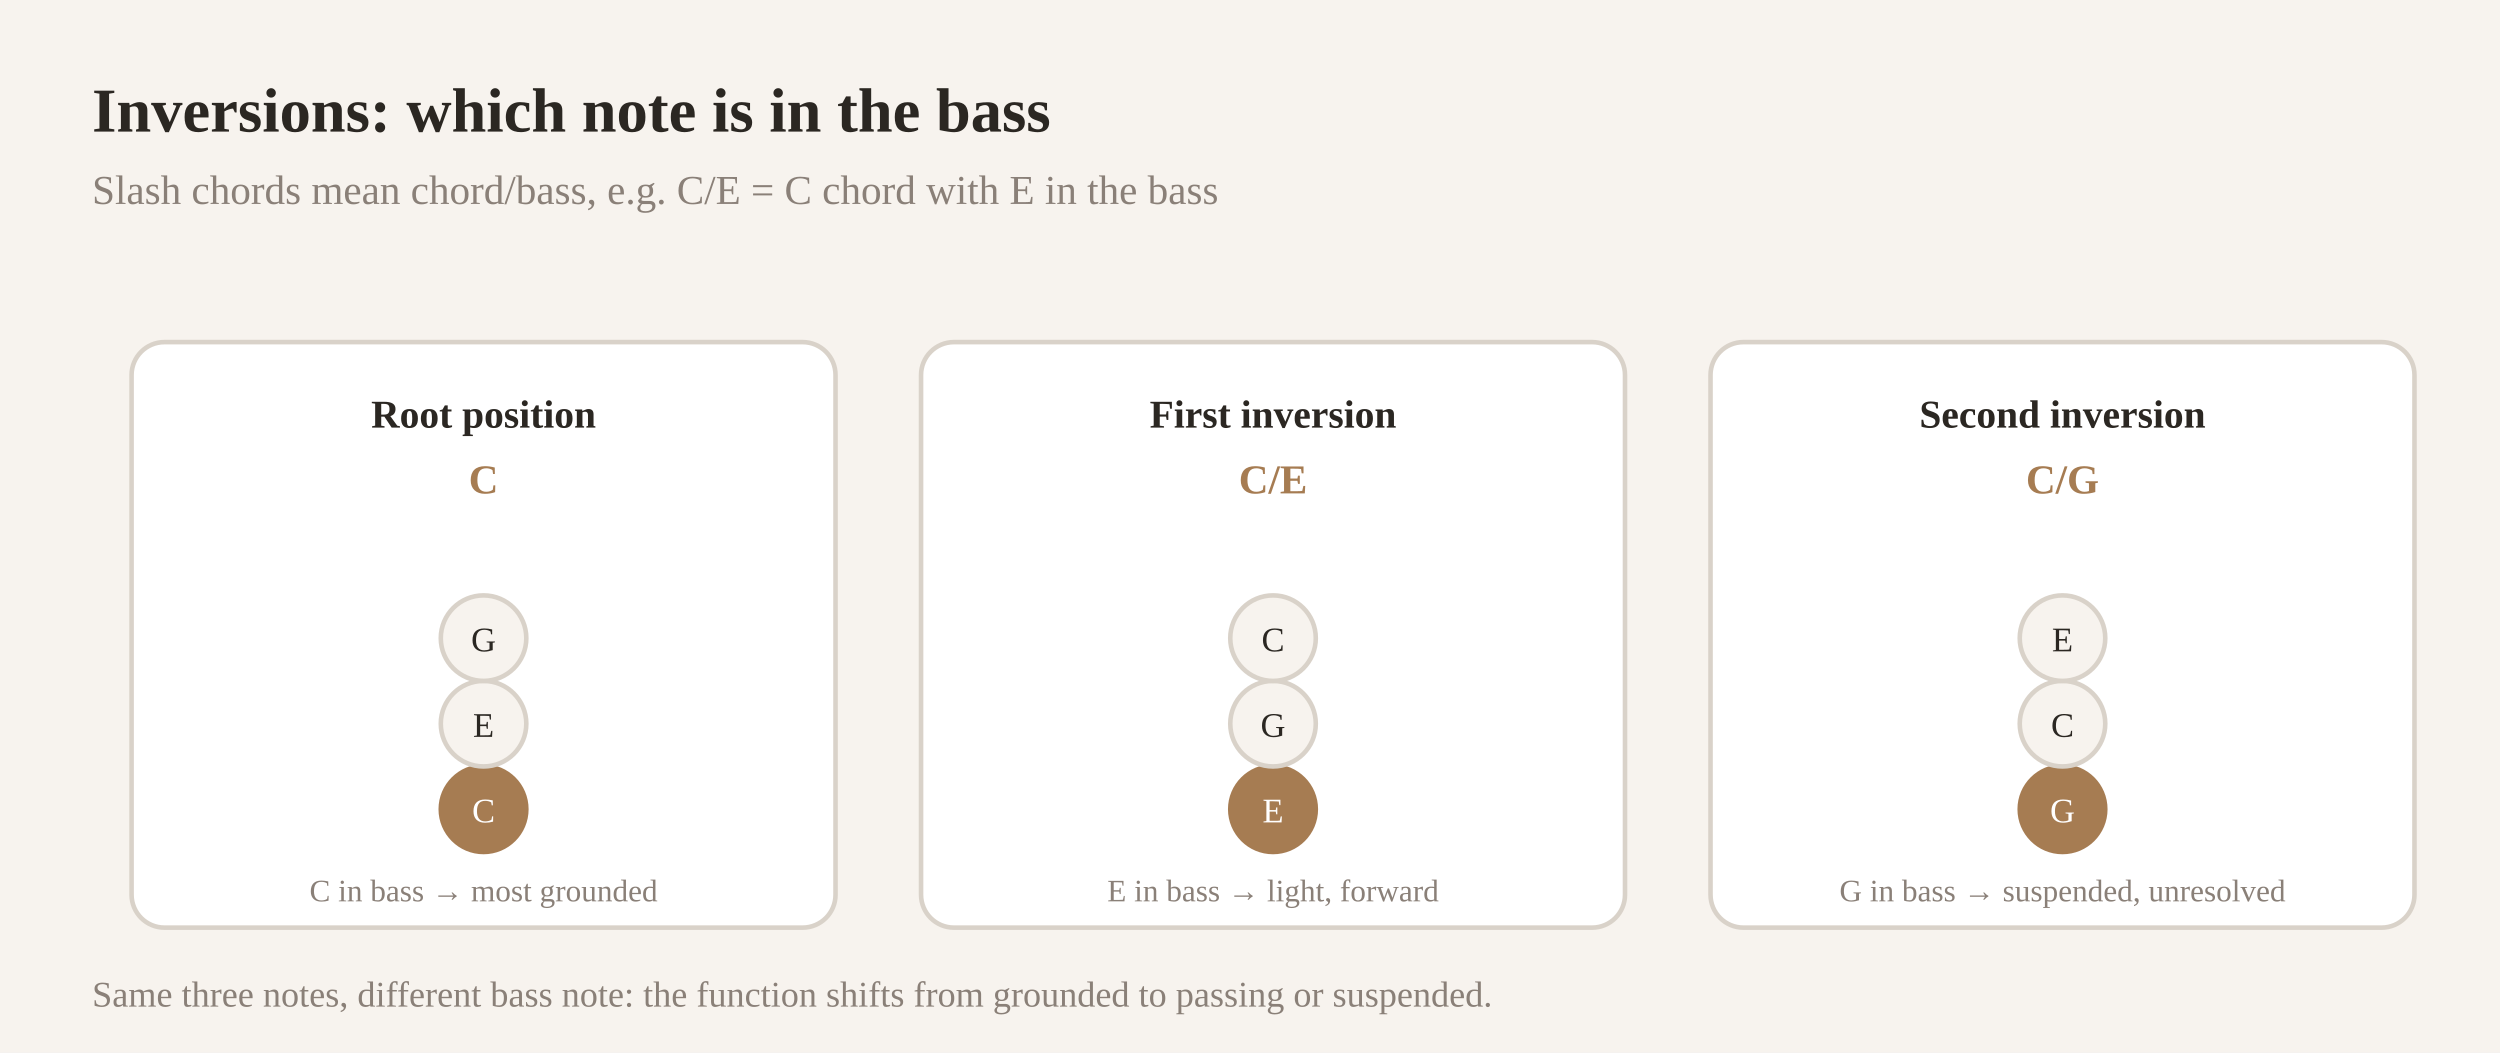
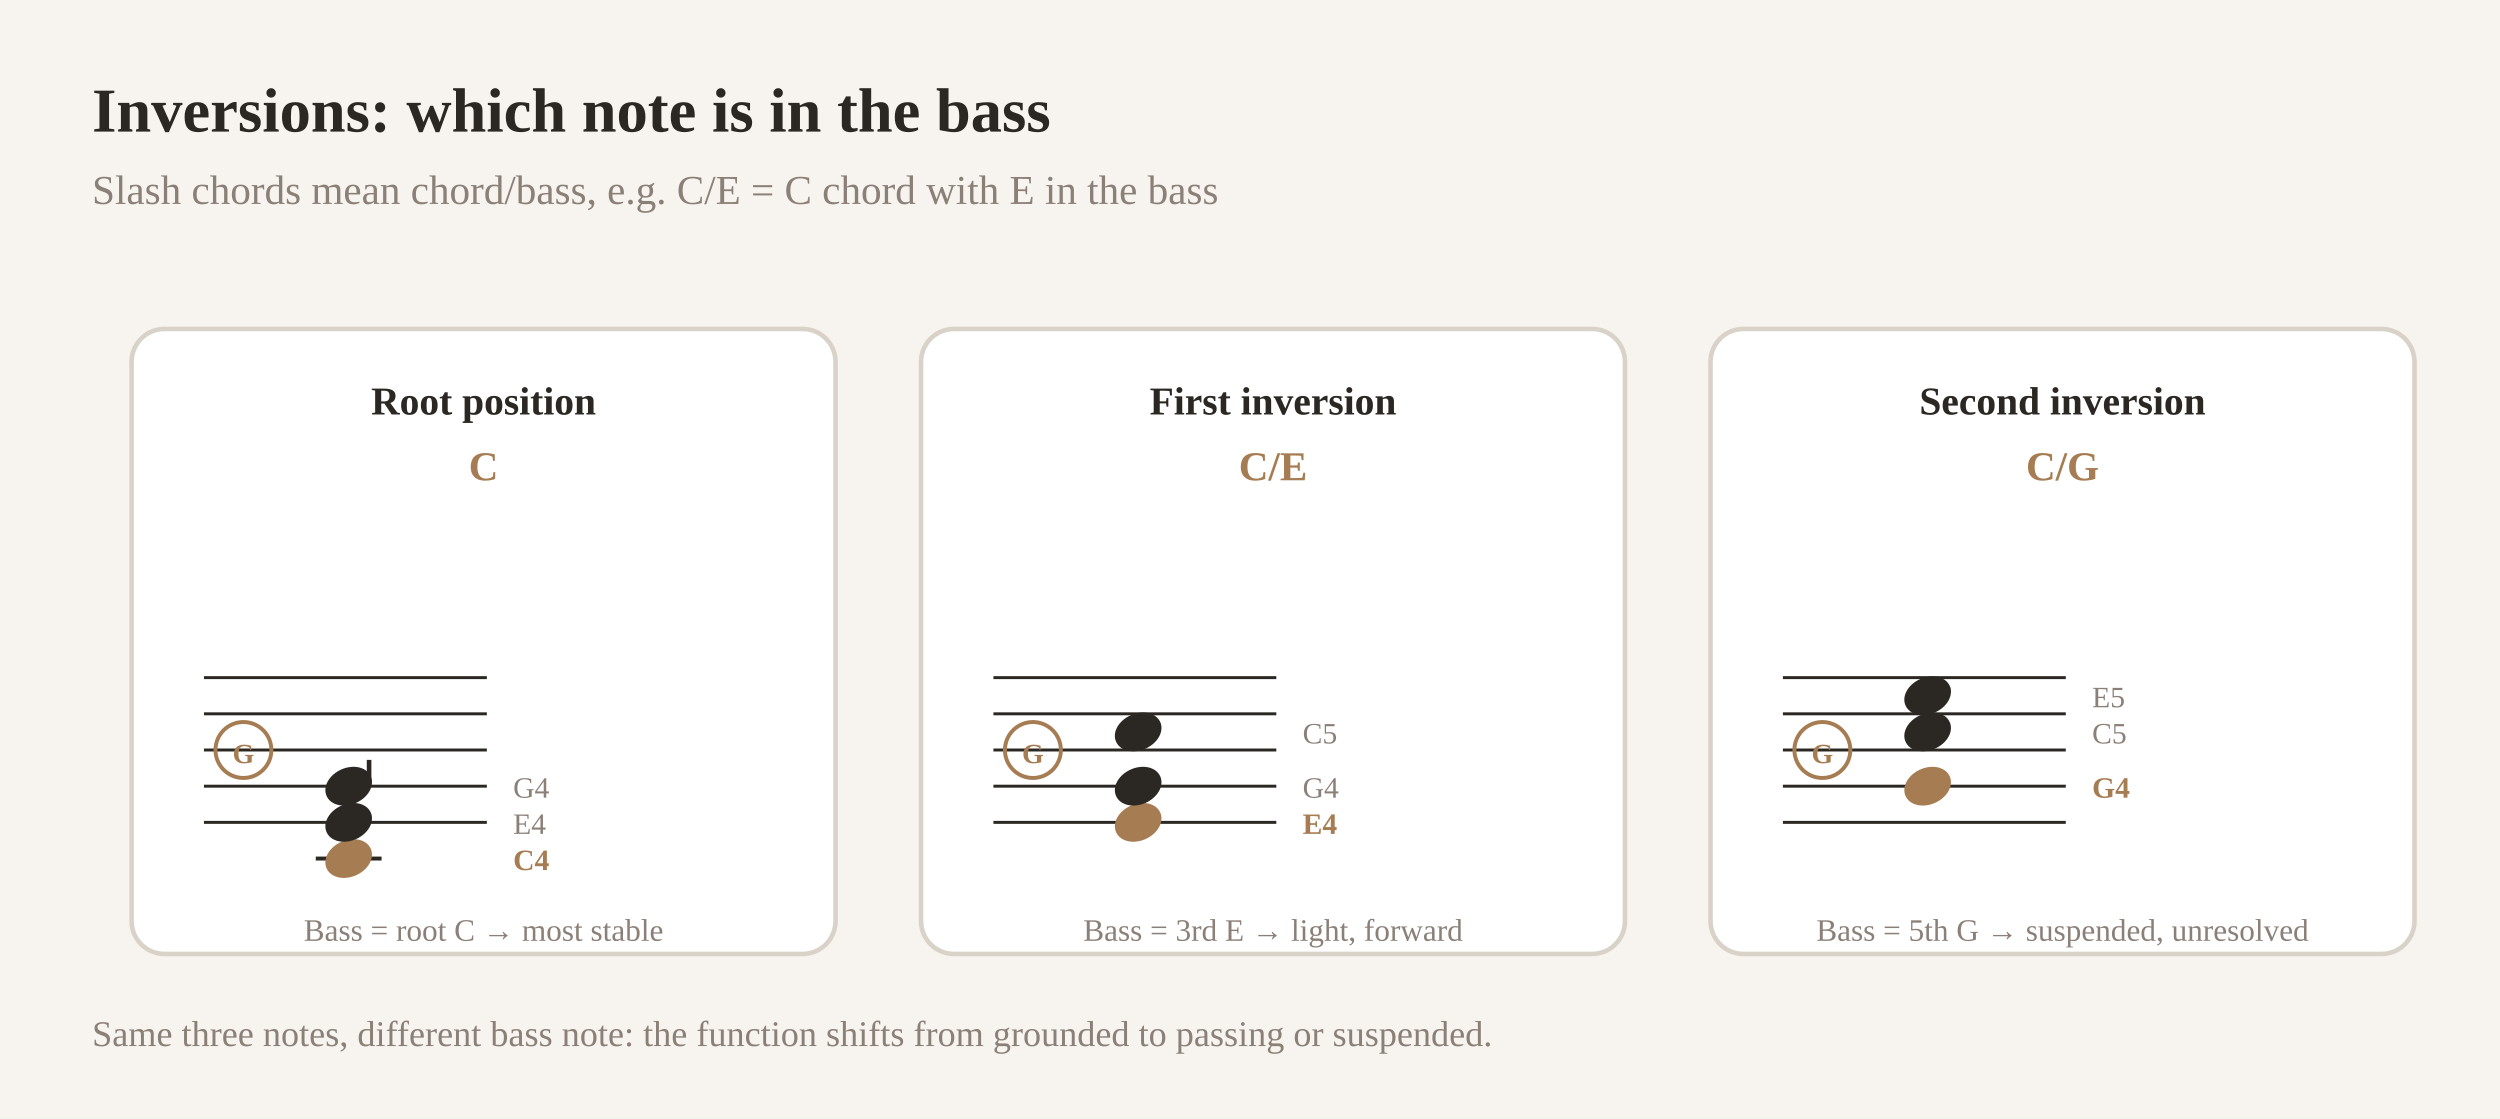
- <svg xmlns="http://www.w3.org/2000/svg" viewBox="0 0 760 320" width="100%" role="img" aria-label="Inversions: which note is in the bass">
-   <rect width="760" height="320" fill="#f7f3ee" />
+ <svg xmlns="http://www.w3.org/2000/svg" viewBox="0 0 760 340" width="100%" role="img" aria-label="Inversions: which note is in the bass">
+   <rect width="760" height="340" fill="#f7f3ee" />
  <text x="28.0" y="40.0" font-size="19" text-anchor="start" fill="#2b2722" font-weight="700">Inversions: which note is in the bass</text>
  <text x="28.0" y="62.0" font-size="12.5" text-anchor="start" fill="#8a8078" font-weight="400">Slash chords mean chord/bass, e.g. C/E = C chord with E in the bass</text>
-   <rect x="40.0" y="104.0" width="214.0" height="178.0" rx="10" fill="#fff" stroke="#d9d2c9" stroke-width="1.4" />
-   <text x="147.0" y="130.0" font-size="12" text-anchor="middle" fill="#2b2722" font-weight="700">Root position</text>
-   <text x="147.0" y="150.0" font-size="12.5" text-anchor="middle" fill="#A67C52" font-weight="700">C</text>
-   <circle cx="147.0" cy="246.0" r="13.0" fill="#A67C52" stroke="#A67C52" stroke-width="1.4" />
-   <text x="147.0" y="250.0" font-size="10.5" text-anchor="middle" fill="#fff" font-weight="400">C</text>
-   <circle cx="147.0" cy="220.0" r="13.0" fill="#f7f3ee" stroke="#d9d2c9" stroke-width="1.4" />
-   <text x="147.0" y="224.0" font-size="10.5" text-anchor="middle" fill="#2b2722" font-weight="400">E</text>
-   <circle cx="147.0" cy="194.0" r="13.0" fill="#f7f3ee" stroke="#d9d2c9" stroke-width="1.4" />
-   <text x="147.0" y="198.0" font-size="10.5" text-anchor="middle" fill="#2b2722" font-weight="400">G</text>
-   <text x="147.0" y="274.0" font-size="9.5" text-anchor="middle" fill="#8a8078" font-weight="400">C in bass → most grounded</text>
-   <rect x="280.0" y="104.0" width="214.0" height="178.0" rx="10" fill="#fff" stroke="#d9d2c9" stroke-width="1.4" />
-   <text x="387.0" y="130.0" font-size="12" text-anchor="middle" fill="#2b2722" font-weight="700">First inversion</text>
-   <text x="387.0" y="150.0" font-size="12.5" text-anchor="middle" fill="#A67C52" font-weight="700">C/E</text>
-   <circle cx="387.0" cy="246.0" r="13.0" fill="#A67C52" stroke="#A67C52" stroke-width="1.4" />
-   <text x="387.0" y="250.0" font-size="10.5" text-anchor="middle" fill="#fff" font-weight="400">E</text>
-   <circle cx="387.0" cy="220.0" r="13.0" fill="#f7f3ee" stroke="#d9d2c9" stroke-width="1.4" />
-   <text x="387.0" y="224.0" font-size="10.5" text-anchor="middle" fill="#2b2722" font-weight="400">G</text>
-   <circle cx="387.0" cy="194.0" r="13.0" fill="#f7f3ee" stroke="#d9d2c9" stroke-width="1.4" />
-   <text x="387.0" y="198.0" font-size="10.5" text-anchor="middle" fill="#2b2722" font-weight="400">C</text>
-   <text x="387.0" y="274.0" font-size="9.5" text-anchor="middle" fill="#8a8078" font-weight="400">E in bass → light, forward</text>
-   <rect x="520.0" y="104.0" width="214.0" height="178.0" rx="10" fill="#fff" stroke="#d9d2c9" stroke-width="1.4" />
-   <text x="627.0" y="130.0" font-size="12" text-anchor="middle" fill="#2b2722" font-weight="700">Second inversion</text>
-   <text x="627.0" y="150.0" font-size="12.5" text-anchor="middle" fill="#A67C52" font-weight="700">C/G</text>
-   <circle cx="627.0" cy="246.0" r="13.0" fill="#A67C52" stroke="#A67C52" stroke-width="1.4" />
-   <text x="627.0" y="250.0" font-size="10.5" text-anchor="middle" fill="#fff" font-weight="400">G</text>
-   <circle cx="627.0" cy="220.0" r="13.0" fill="#f7f3ee" stroke="#d9d2c9" stroke-width="1.4" />
-   <text x="627.0" y="224.0" font-size="10.5" text-anchor="middle" fill="#2b2722" font-weight="400">C</text>
-   <circle cx="627.0" cy="194.0" r="13.0" fill="#f7f3ee" stroke="#d9d2c9" stroke-width="1.4" />
-   <text x="627.0" y="198.0" font-size="10.5" text-anchor="middle" fill="#2b2722" font-weight="400">E</text>
-   <text x="627.0" y="274.0" font-size="9.5" text-anchor="middle" fill="#8a8078" font-weight="400">G in bass → suspended, unresolved</text>
-   <text x="28.0" y="306.0" font-size="11" text-anchor="start" fill="#8a8078" font-weight="400">Same three notes, different bass note: the function shifts from grounded to passing or suspended.</text>
+   <rect x="40.0" y="100.0" width="214.0" height="190.0" rx="10" fill="#fff" stroke="#d9d2c9" stroke-width="1.4" />
+   <text x="147.0" y="126.0" font-size="12" text-anchor="middle" fill="#2b2722" font-weight="700">Root position</text>
+   <text x="147.0" y="146.0" font-size="12.5" text-anchor="middle" fill="#A67C52" font-weight="700">C</text>
+   <line x1="62.0" y1="250.0" x2="148.0" y2="250.0" stroke="#2b2722" stroke-width="0.9" />
+   <line x1="62.0" y1="239.0" x2="148.0" y2="239.0" stroke="#2b2722" stroke-width="0.9" />
+   <line x1="62.0" y1="228.0" x2="148.0" y2="228.0" stroke="#2b2722" stroke-width="0.9" />
+   <line x1="62.0" y1="217.0" x2="148.0" y2="217.0" stroke="#2b2722" stroke-width="0.9" />
+   <line x1="62.0" y1="206.0" x2="148.0" y2="206.0" stroke="#2b2722" stroke-width="0.9" />
+   <circle cx="74.0" cy="228.0" r="8.5" fill="none" stroke="#A67C52" stroke-width="1.2" />
+   <text x="74.0" y="232.0" font-size="8.5" text-anchor="middle" fill="#A67C52" font-weight="700">G</text>
+   <line x1="96.0" y1="261.0" x2="116.0" y2="261.0" stroke="#2b2722" stroke-width="1.2" />
+   <ellipse cx="106.0" cy="261.0" rx="6.6" ry="4.8" fill="#A67C52" stroke="#A67C52" stroke-width="1.5" transform="rotate(-24 106.0 261.0)" />
+   <ellipse cx="106.0" cy="250.0" rx="6.6" ry="4.8" fill="#2b2722" stroke="#2b2722" stroke-width="1.5" transform="rotate(-24 106.0 250.0)" />
+   <ellipse cx="106.0" cy="239.0" rx="6.6" ry="4.8" fill="#2b2722" stroke="#2b2722" stroke-width="1.5" transform="rotate(-24 106.0 239.0)" />
+   <line x1="112.2" y1="238.0" x2="112.2" y2="231.0" stroke="#2b2722" stroke-width="1.4" />
+   <text x="156.0" y="264.5" font-size="9" text-anchor="start" fill="#A67C52" font-weight="700">C4</text>
+   <text x="156.0" y="253.5" font-size="9" text-anchor="start" fill="#8a8078" font-weight="400">E4</text>
+   <text x="156.0" y="242.5" font-size="9" text-anchor="start" fill="#8a8078" font-weight="400">G4</text>
+   <text x="147.0" y="286.0" font-size="9.5" text-anchor="middle" fill="#8a8078" font-weight="400">Bass = root C → most stable</text>
+   <rect x="280.0" y="100.0" width="214.0" height="190.0" rx="10" fill="#fff" stroke="#d9d2c9" stroke-width="1.4" />
+   <text x="387.0" y="126.0" font-size="12" text-anchor="middle" fill="#2b2722" font-weight="700">First inversion</text>
+   <text x="387.0" y="146.0" font-size="12.5" text-anchor="middle" fill="#A67C52" font-weight="700">C/E</text>
+   <line x1="302.0" y1="250.0" x2="388.0" y2="250.0" stroke="#2b2722" stroke-width="0.9" />
+   <line x1="302.0" y1="239.0" x2="388.0" y2="239.0" stroke="#2b2722" stroke-width="0.9" />
+   <line x1="302.0" y1="228.0" x2="388.0" y2="228.0" stroke="#2b2722" stroke-width="0.9" />
+   <line x1="302.0" y1="217.0" x2="388.0" y2="217.0" stroke="#2b2722" stroke-width="0.9" />
+   <line x1="302.0" y1="206.0" x2="388.0" y2="206.0" stroke="#2b2722" stroke-width="0.9" />
+   <circle cx="314.0" cy="228.0" r="8.5" fill="none" stroke="#A67C52" stroke-width="1.2" />
+   <text x="314.0" y="232.0" font-size="8.5" text-anchor="middle" fill="#A67C52" font-weight="700">G</text>
+   <ellipse cx="346.0" cy="250.0" rx="6.6" ry="4.8" fill="#A67C52" stroke="#A67C52" stroke-width="1.5" transform="rotate(-24 346.0 250.0)" />
+   <ellipse cx="346.0" cy="239.0" rx="6.6" ry="4.8" fill="#2b2722" stroke="#2b2722" stroke-width="1.5" transform="rotate(-24 346.0 239.0)" />
+   <ellipse cx="346.0" cy="222.5" rx="6.6" ry="4.8" fill="#2b2722" stroke="#2b2722" stroke-width="1.5" transform="rotate(-24 346.0 222.5)" />
+   <line x1="352.2" y1="221.5" x2="352.2" y2="220.0" stroke="#2b2722" stroke-width="1.4" />
+   <text x="396.0" y="253.5" font-size="9" text-anchor="start" fill="#A67C52" font-weight="700">E4</text>
+   <text x="396.0" y="242.5" font-size="9" text-anchor="start" fill="#8a8078" font-weight="400">G4</text>
+   <text x="396.0" y="226.0" font-size="9" text-anchor="start" fill="#8a8078" font-weight="400">C5</text>
+   <text x="387.0" y="286.0" font-size="9.5" text-anchor="middle" fill="#8a8078" font-weight="400">Bass = 3rd E → light, forward</text>
+   <rect x="520.0" y="100.0" width="214.0" height="190.0" rx="10" fill="#fff" stroke="#d9d2c9" stroke-width="1.4" />
+   <text x="627.0" y="126.0" font-size="12" text-anchor="middle" fill="#2b2722" font-weight="700">Second inversion</text>
+   <text x="627.0" y="146.0" font-size="12.5" text-anchor="middle" fill="#A67C52" font-weight="700">C/G</text>
+   <line x1="542.0" y1="250.0" x2="628.0" y2="250.0" stroke="#2b2722" stroke-width="0.9" />
+   <line x1="542.0" y1="239.0" x2="628.0" y2="239.0" stroke="#2b2722" stroke-width="0.9" />
+   <line x1="542.0" y1="228.0" x2="628.0" y2="228.0" stroke="#2b2722" stroke-width="0.9" />
+   <line x1="542.0" y1="217.0" x2="628.0" y2="217.0" stroke="#2b2722" stroke-width="0.9" />
+   <line x1="542.0" y1="206.0" x2="628.0" y2="206.0" stroke="#2b2722" stroke-width="0.9" />
+   <circle cx="554.0" cy="228.0" r="8.5" fill="none" stroke="#A67C52" stroke-width="1.2" />
+   <text x="554.0" y="232.0" font-size="8.5" text-anchor="middle" fill="#A67C52" font-weight="700">G</text>
+   <ellipse cx="586.0" cy="239.0" rx="6.6" ry="4.8" fill="#A67C52" stroke="#A67C52" stroke-width="1.5" transform="rotate(-24 586.0 239.0)" />
+   <ellipse cx="586.0" cy="222.5" rx="6.6" ry="4.8" fill="#2b2722" stroke="#2b2722" stroke-width="1.5" transform="rotate(-24 586.0 222.5)" />
+   <ellipse cx="586.0" cy="211.5" rx="6.6" ry="4.8" fill="#2b2722" stroke="#2b2722" stroke-width="1.5" transform="rotate(-24 586.0 211.5)" />
+   <line x1="592.2" y1="210.5" x2="592.2" y2="209.0" stroke="#2b2722" stroke-width="1.4" />
+   <text x="636.0" y="242.5" font-size="9" text-anchor="start" fill="#A67C52" font-weight="700">G4</text>
+   <text x="636.0" y="226.0" font-size="9" text-anchor="start" fill="#8a8078" font-weight="400">C5</text>
+   <text x="636.0" y="215.0" font-size="9" text-anchor="start" fill="#8a8078" font-weight="400">E5</text>
+   <text x="627.0" y="286.0" font-size="9.5" text-anchor="middle" fill="#8a8078" font-weight="400">Bass = 5th G → suspended, unresolved</text>
+   <text x="28.0" y="318.0" font-size="11" text-anchor="start" fill="#8a8078" font-weight="400">Same three notes, different bass note: the function shifts from grounded to passing or suspended.</text>
</svg>
